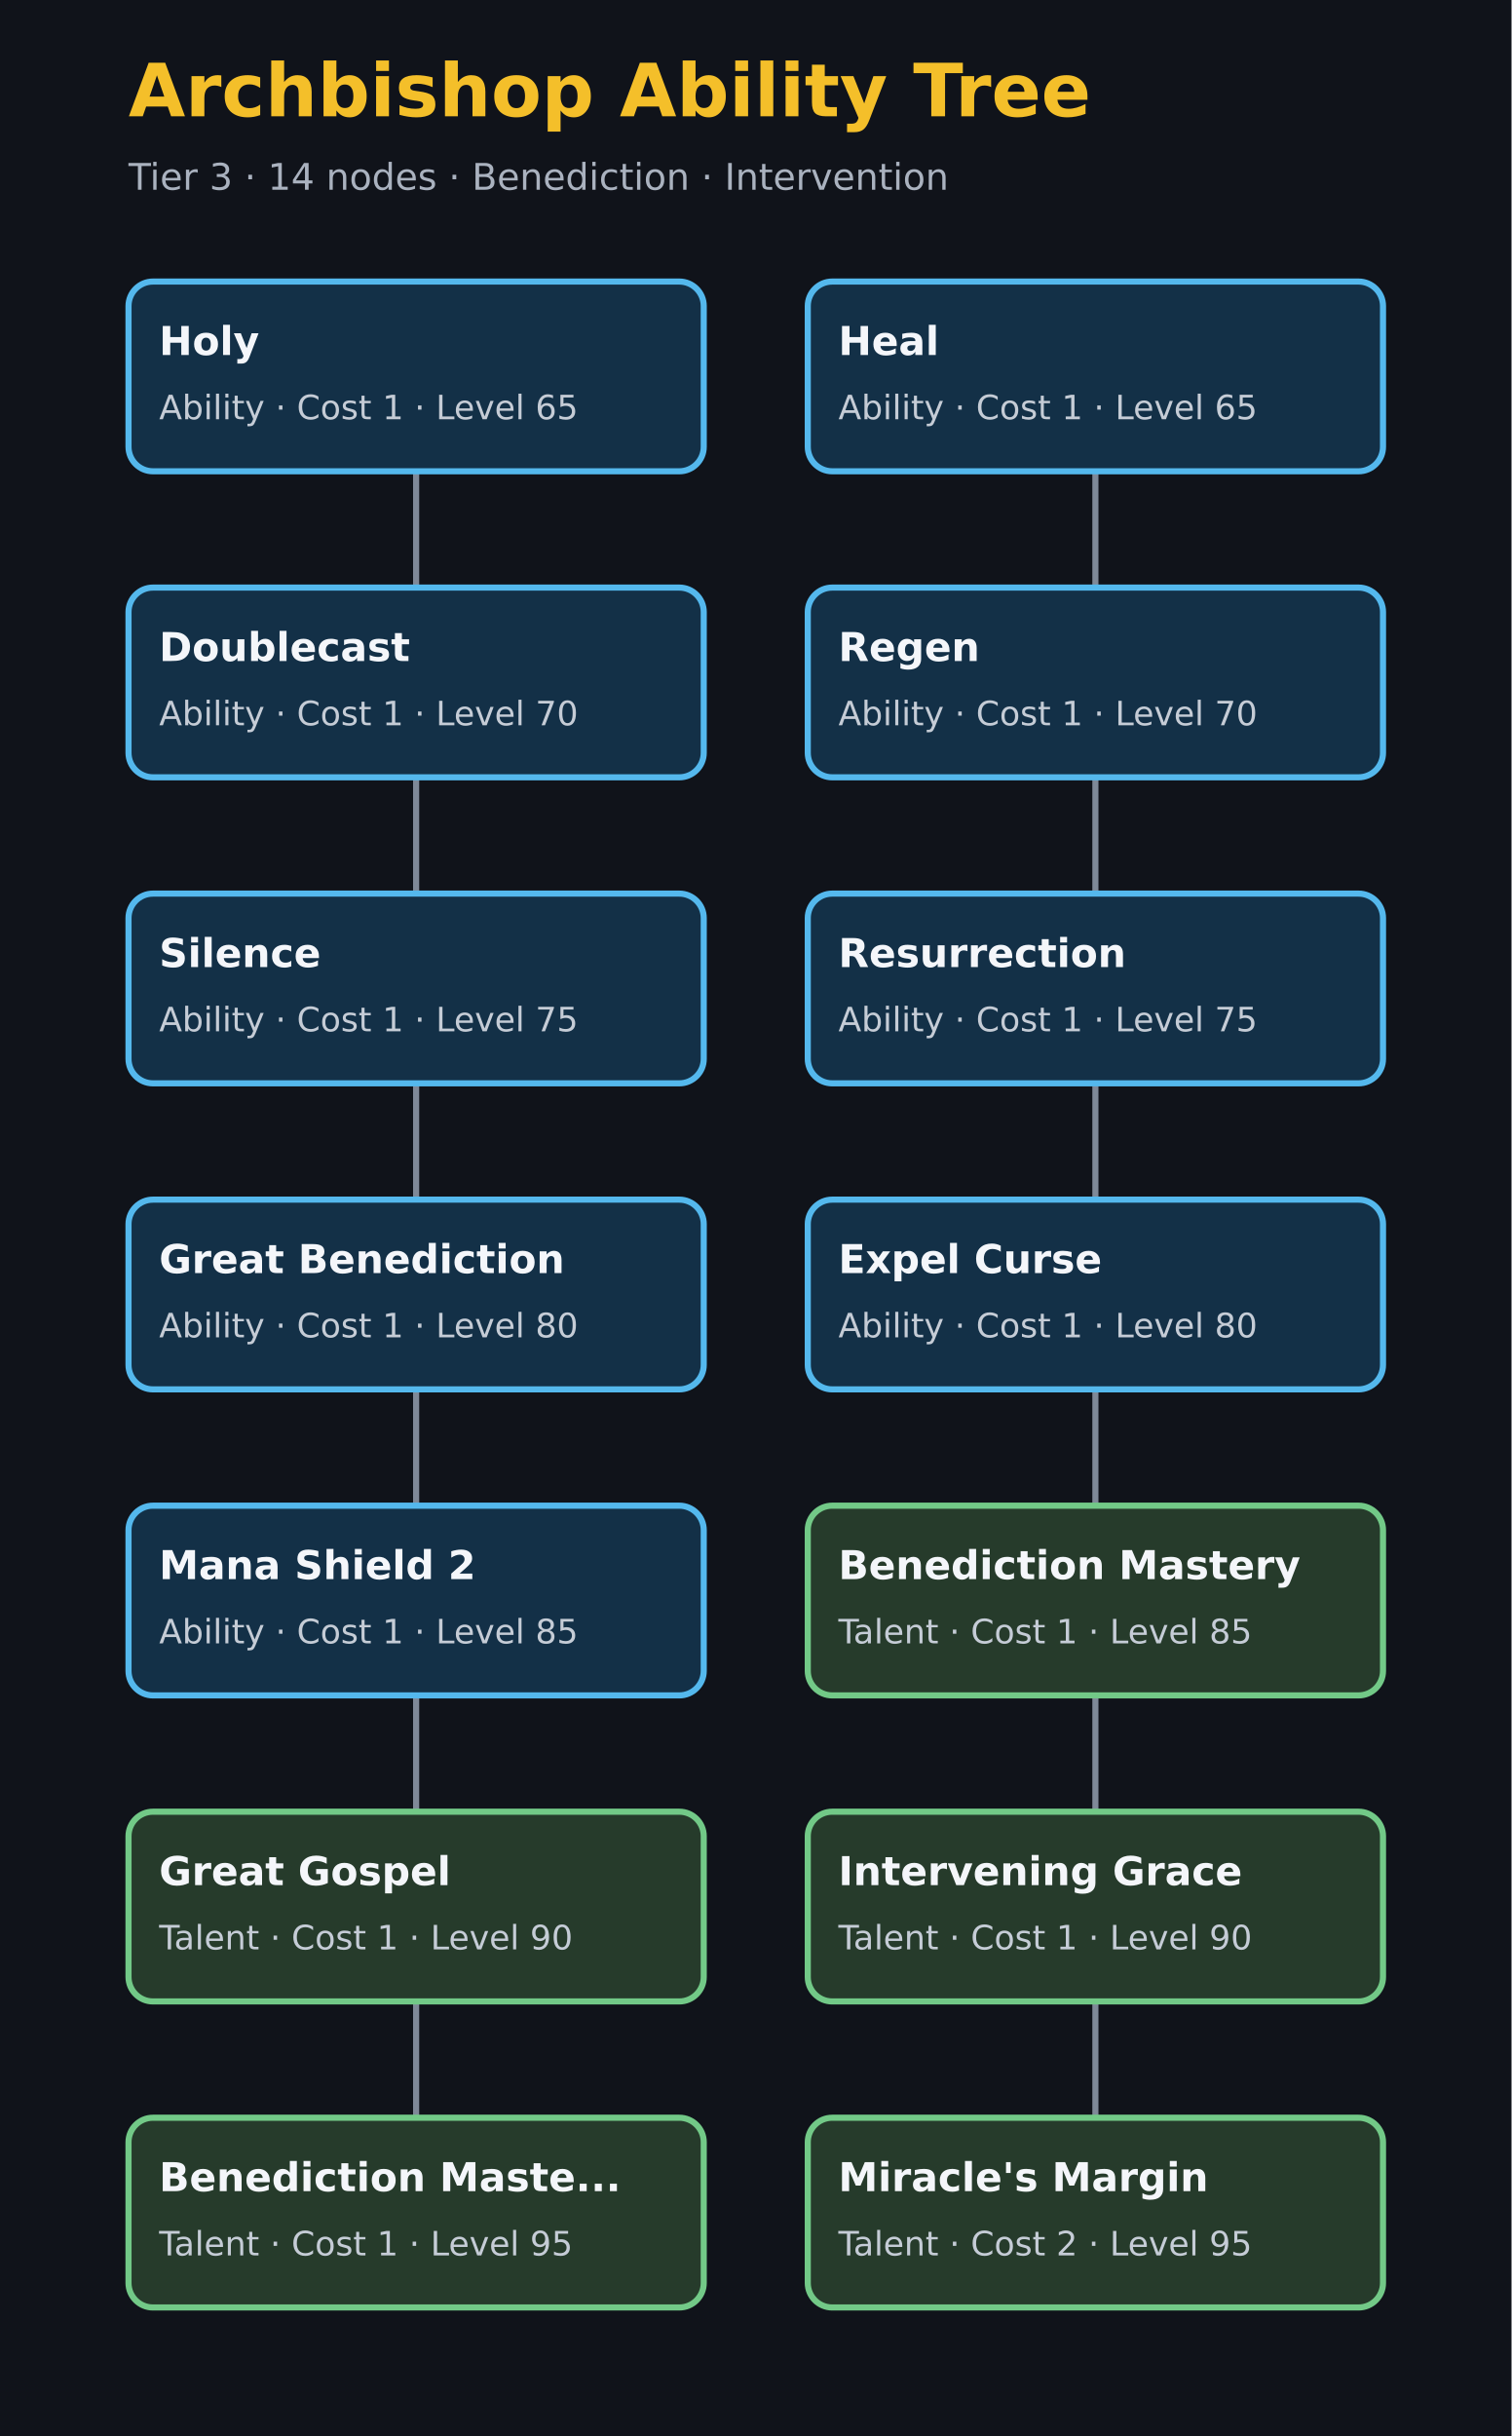
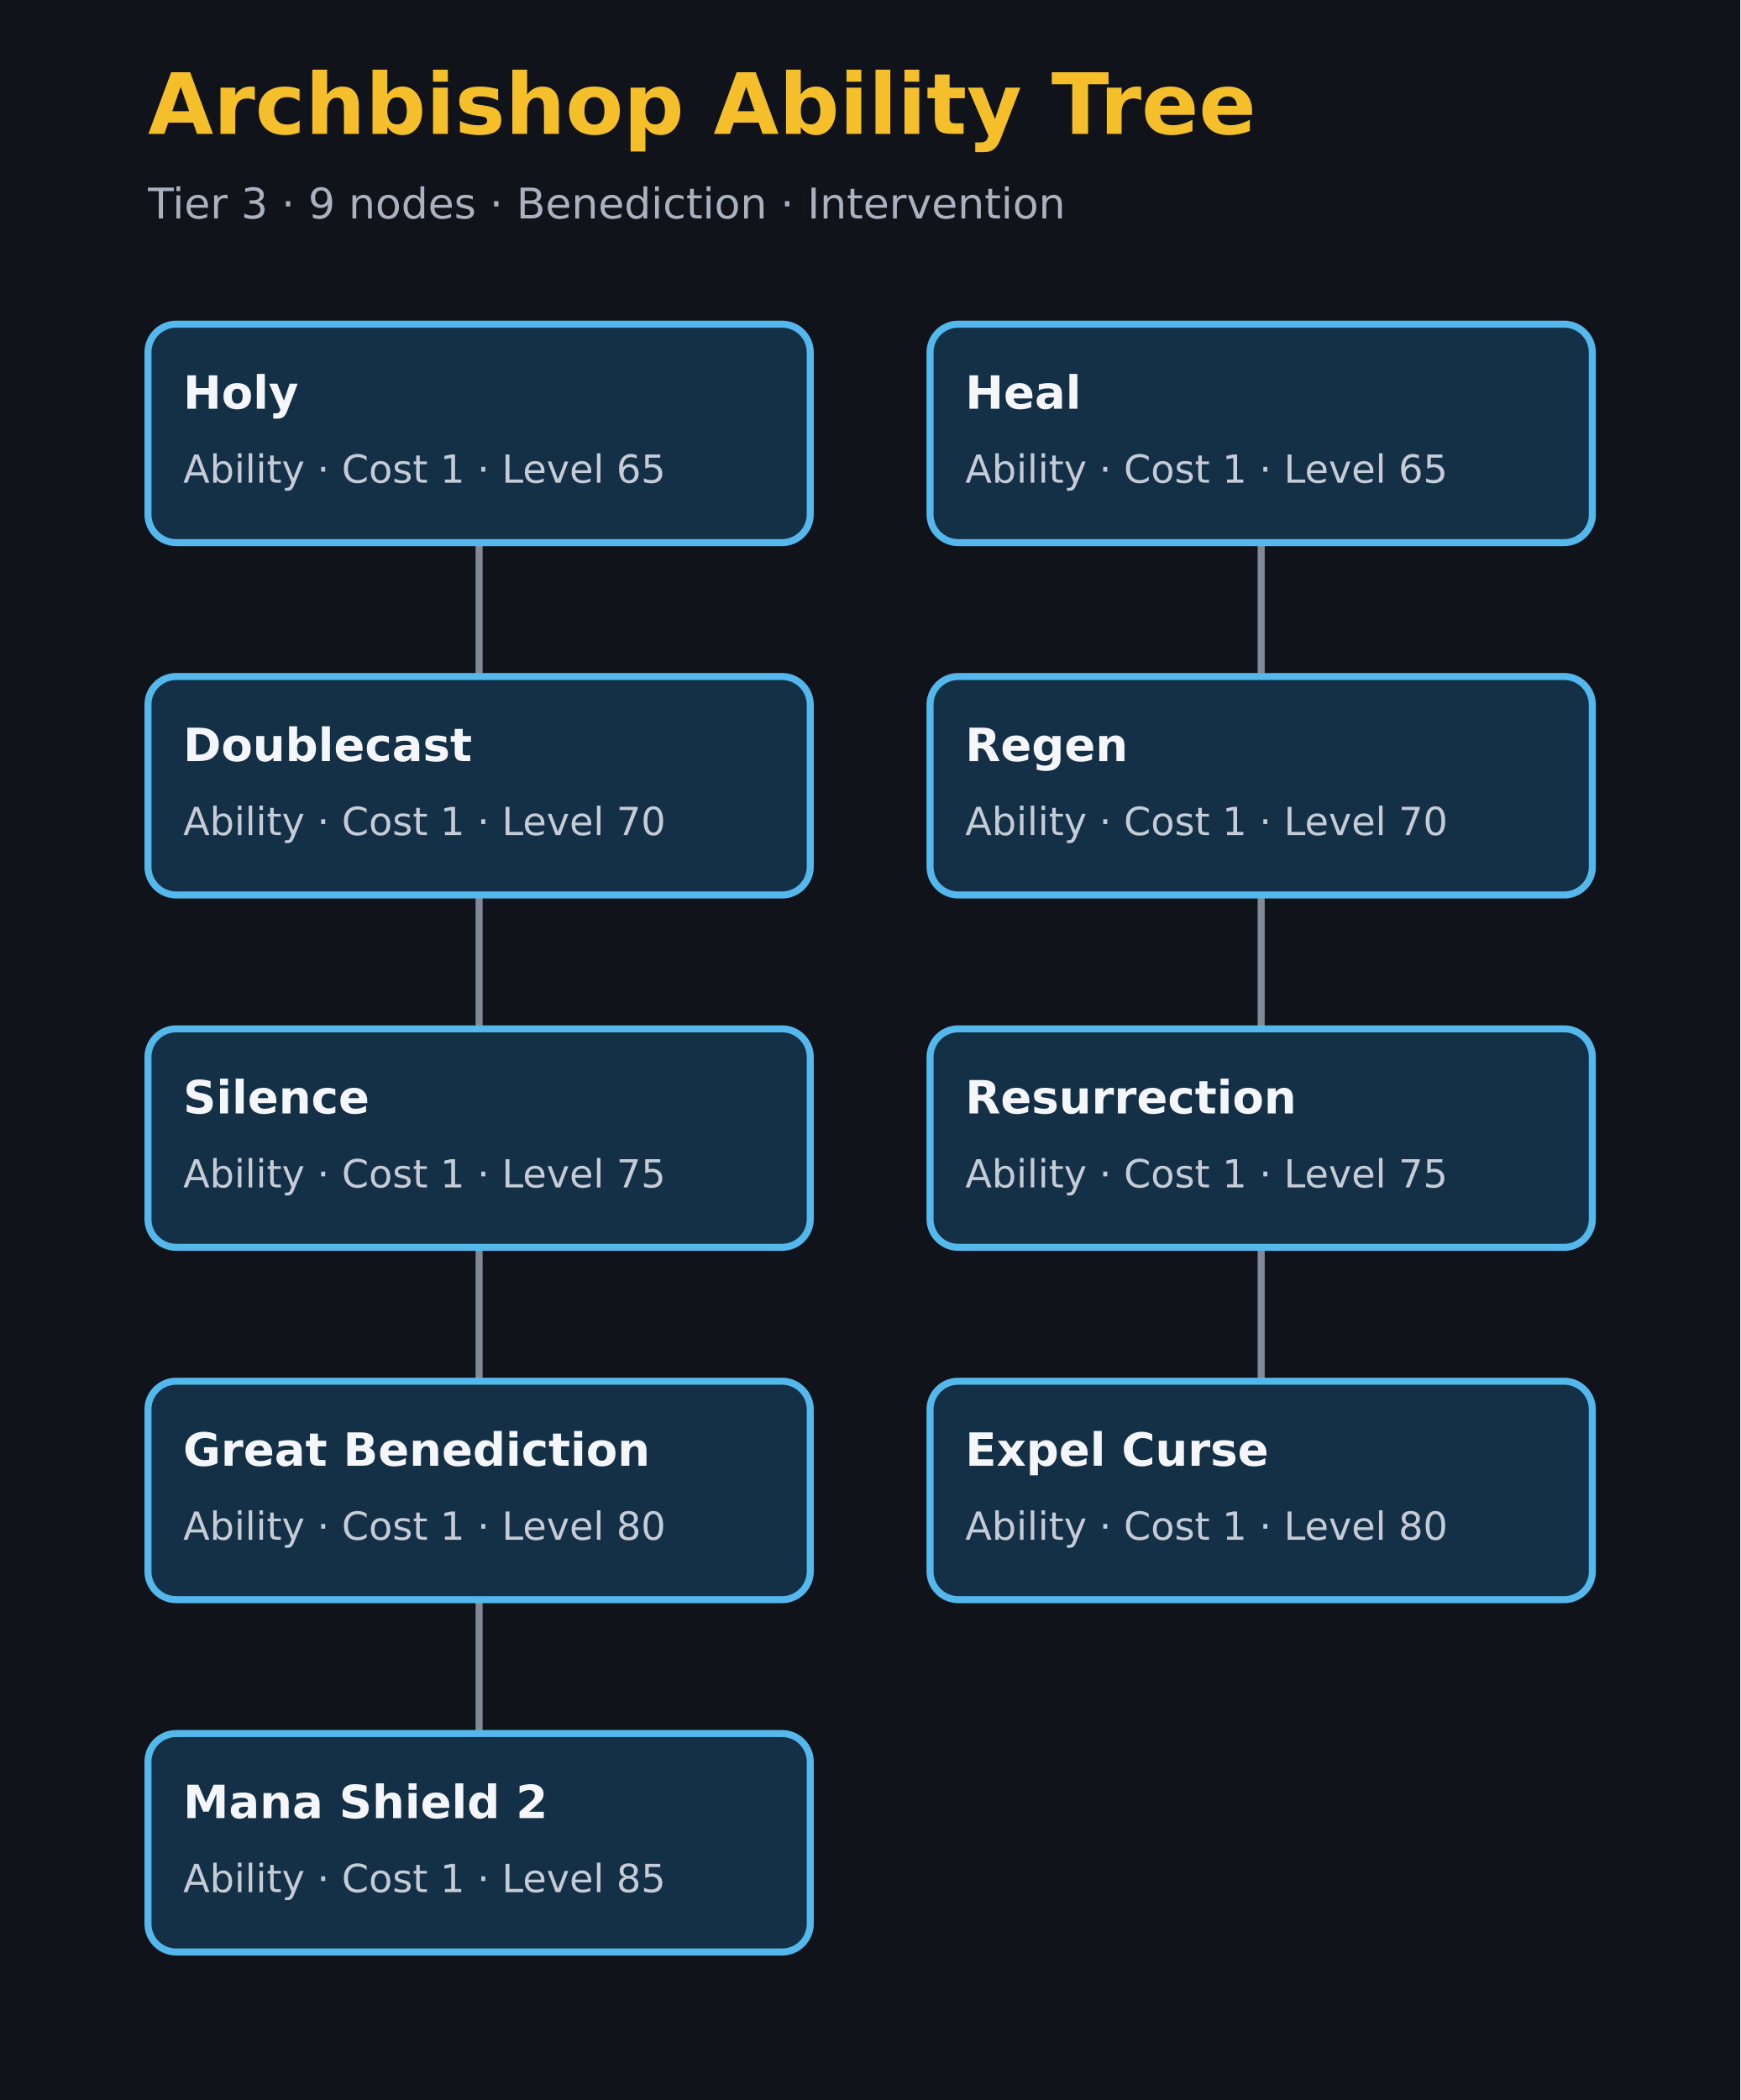
- <svg xmlns="http://www.w3.org/2000/svg" width="494" height="796" viewBox="0 0 494 796">
+ <svg xmlns="http://www.w3.org/2000/svg" width="494" height="596" viewBox="0 0 494 596">
  <style>
text{font-family:DejaVu Sans,Arial,sans-serif}
.title{fill:#f4bf2a;font-size:24px;font-weight:700}
.meta{fill:#aab2bf;font-size:12px}
.name{fill:#f4f6fa;font-size:13px;font-weight:700}
.detail{fill:#c5ccd6;font-size:11px}
.resource{fill:#e6bfdc;font-size:9px;font-weight:700}
.edge{fill:none;stroke:#7f8998;stroke-width:2}
.promotion-edge{fill:none;stroke:#c59d3d;stroke-width:3}
</style>
-   <rect width="494" height="796" fill="#10131a" />
+   <rect width="494" height="596" fill="#10131a" />
  <text class="title" x="42" y="38">Archbishop Ability Tree</text>
-   <text class="meta" x="42" y="62">Tier 3 · 14 nodes · Benediction · Intervention</text>
+   <text class="meta" x="42" y="62">Tier 3 · 9 nodes · Benediction · Intervention</text>
  <path class="edge" d="M 136.0 123.0 V 173.0 H 136.0 V 223.0" />
  <path class="edge" d="M 136.0 223.0 V 273.0 H 136.0 V 323.0" />
  <path class="edge" d="M 358.0 123.0 V 173.0 H 358.0 V 223.0" />
  <path class="edge" d="M 136.0 323.0 V 373.0 H 136.0 V 423.0" />
  <path class="edge" d="M 136.0 423.0 V 473.0 H 136.0 V 523.0" />
  <path class="edge" d="M 358.0 223.0 V 273.0 H 358.0 V 323.0" />
  <path class="edge" d="M 358.0 323.0 V 373.0 H 358.0 V 423.0" />
-   <path class="edge" d="M 358.0 423.0 V 473.0 H 358.0 V 523.0" />
-   <path class="edge" d="M 358.0 523.0 V 573.0 H 358.0 V 623.0" />
-   <path class="edge" d="M 136.0 523.0 V 573.0 H 136.0 V 623.0" />
-   <path class="edge" d="M 358.0 623.0 V 673.0 H 358.0 V 723.0" />
-   <path class="edge" d="M 136.0 623.0 V 673.0 H 136.0 V 723.0" />
  <rect x="264.0" y="92.0" width="188" height="62" rx="8" fill="#133047" stroke="#54b8ed" stroke-width="2" />
  <text class="name" x="274.0" y="116.0">Heal</text>
  <text class="detail" x="274.0" y="137.0">Ability · Cost 1 · Level 65</text>
  <rect x="42.0" y="92.0" width="188" height="62" rx="8" fill="#133047" stroke="#54b8ed" stroke-width="2" />
  <text class="name" x="52.0" y="116.0">Holy</text>
  <text class="detail" x="52.0" y="137.0">Ability · Cost 1 · Level 65</text>
  <rect x="42.0" y="192.0" width="188" height="62" rx="8" fill="#133047" stroke="#54b8ed" stroke-width="2" />
  <text class="name" x="52.0" y="216.0">Doublecast</text>
  <text class="detail" x="52.0" y="237.0">Ability · Cost 1 · Level 70</text>
  <rect x="42.0" y="292.0" width="188" height="62" rx="8" fill="#133047" stroke="#54b8ed" stroke-width="2" />
  <text class="name" x="52.0" y="316.0">Silence</text>
  <text class="detail" x="52.0" y="337.0">Ability · Cost 1 · Level 75</text>
  <rect x="264.0" y="192.0" width="188" height="62" rx="8" fill="#133047" stroke="#54b8ed" stroke-width="2" />
  <text class="name" x="274.0" y="216.0">Regen</text>
  <text class="detail" x="274.0" y="237.0">Ability · Cost 1 · Level 70</text>
  <rect x="42.0" y="392.0" width="188" height="62" rx="8" fill="#133047" stroke="#54b8ed" stroke-width="2" />
  <text class="name" x="52.0" y="416.0">Great Benediction</text>
  <text class="detail" x="52.0" y="437.0">Ability · Cost 1 · Level 80</text>
  <rect x="42.0" y="492.0" width="188" height="62" rx="8" fill="#133047" stroke="#54b8ed" stroke-width="2" />
  <text class="name" x="52.0" y="516.0">Mana Shield 2</text>
  <text class="detail" x="52.0" y="537.0">Ability · Cost 1 · Level 85</text>
  <rect x="264.0" y="292.0" width="188" height="62" rx="8" fill="#133047" stroke="#54b8ed" stroke-width="2" />
  <text class="name" x="274.0" y="316.0">Resurrection</text>
  <text class="detail" x="274.0" y="337.0">Ability · Cost 1 · Level 75</text>
  <rect x="264.0" y="392.0" width="188" height="62" rx="8" fill="#133047" stroke="#54b8ed" stroke-width="2" />
  <text class="name" x="274.0" y="416.0">Expel Curse</text>
  <text class="detail" x="274.0" y="437.0">Ability · Cost 1 · Level 80</text>
-   <rect x="264.0" y="492.0" width="188" height="62" rx="8" fill="#263b2b" stroke="#72c987" stroke-width="2" />
-   <text class="name" x="274.0" y="516.0">Benediction Mastery</text>
-   <text class="detail" x="274.0" y="537.0">Talent · Cost 1 · Level 85</text>
-   <rect x="264.0" y="592.0" width="188" height="62" rx="8" fill="#263b2b" stroke="#72c987" stroke-width="2" />
-   <text class="name" x="274.0" y="616.0">Intervening Grace</text>
-   <text class="detail" x="274.0" y="637.0">Talent · Cost 1 · Level 90</text>
-   <rect x="42.0" y="592.0" width="188" height="62" rx="8" fill="#263b2b" stroke="#72c987" stroke-width="2" />
-   <text class="name" x="52.0" y="616.0">Great Gospel</text>
-   <text class="detail" x="52.0" y="637.0">Talent · Cost 1 · Level 90</text>
-   <rect x="264.0" y="692.0" width="188" height="62" rx="8" fill="#263b2b" stroke="#72c987" stroke-width="2" />
-   <text class="name" x="274.0" y="716.0">Miracle's Margin</text>
-   <text class="detail" x="274.0" y="737.0">Talent · Cost 2 · Level 95</text>
-   <rect x="42.0" y="692.0" width="188" height="62" rx="8" fill="#263b2b" stroke="#72c987" stroke-width="2" />
-   <text class="name" x="52.0" y="716.0">Benediction Maste...</text>
-   <text class="detail" x="52.0" y="737.0">Talent · Cost 1 · Level 95</text>
</svg>
